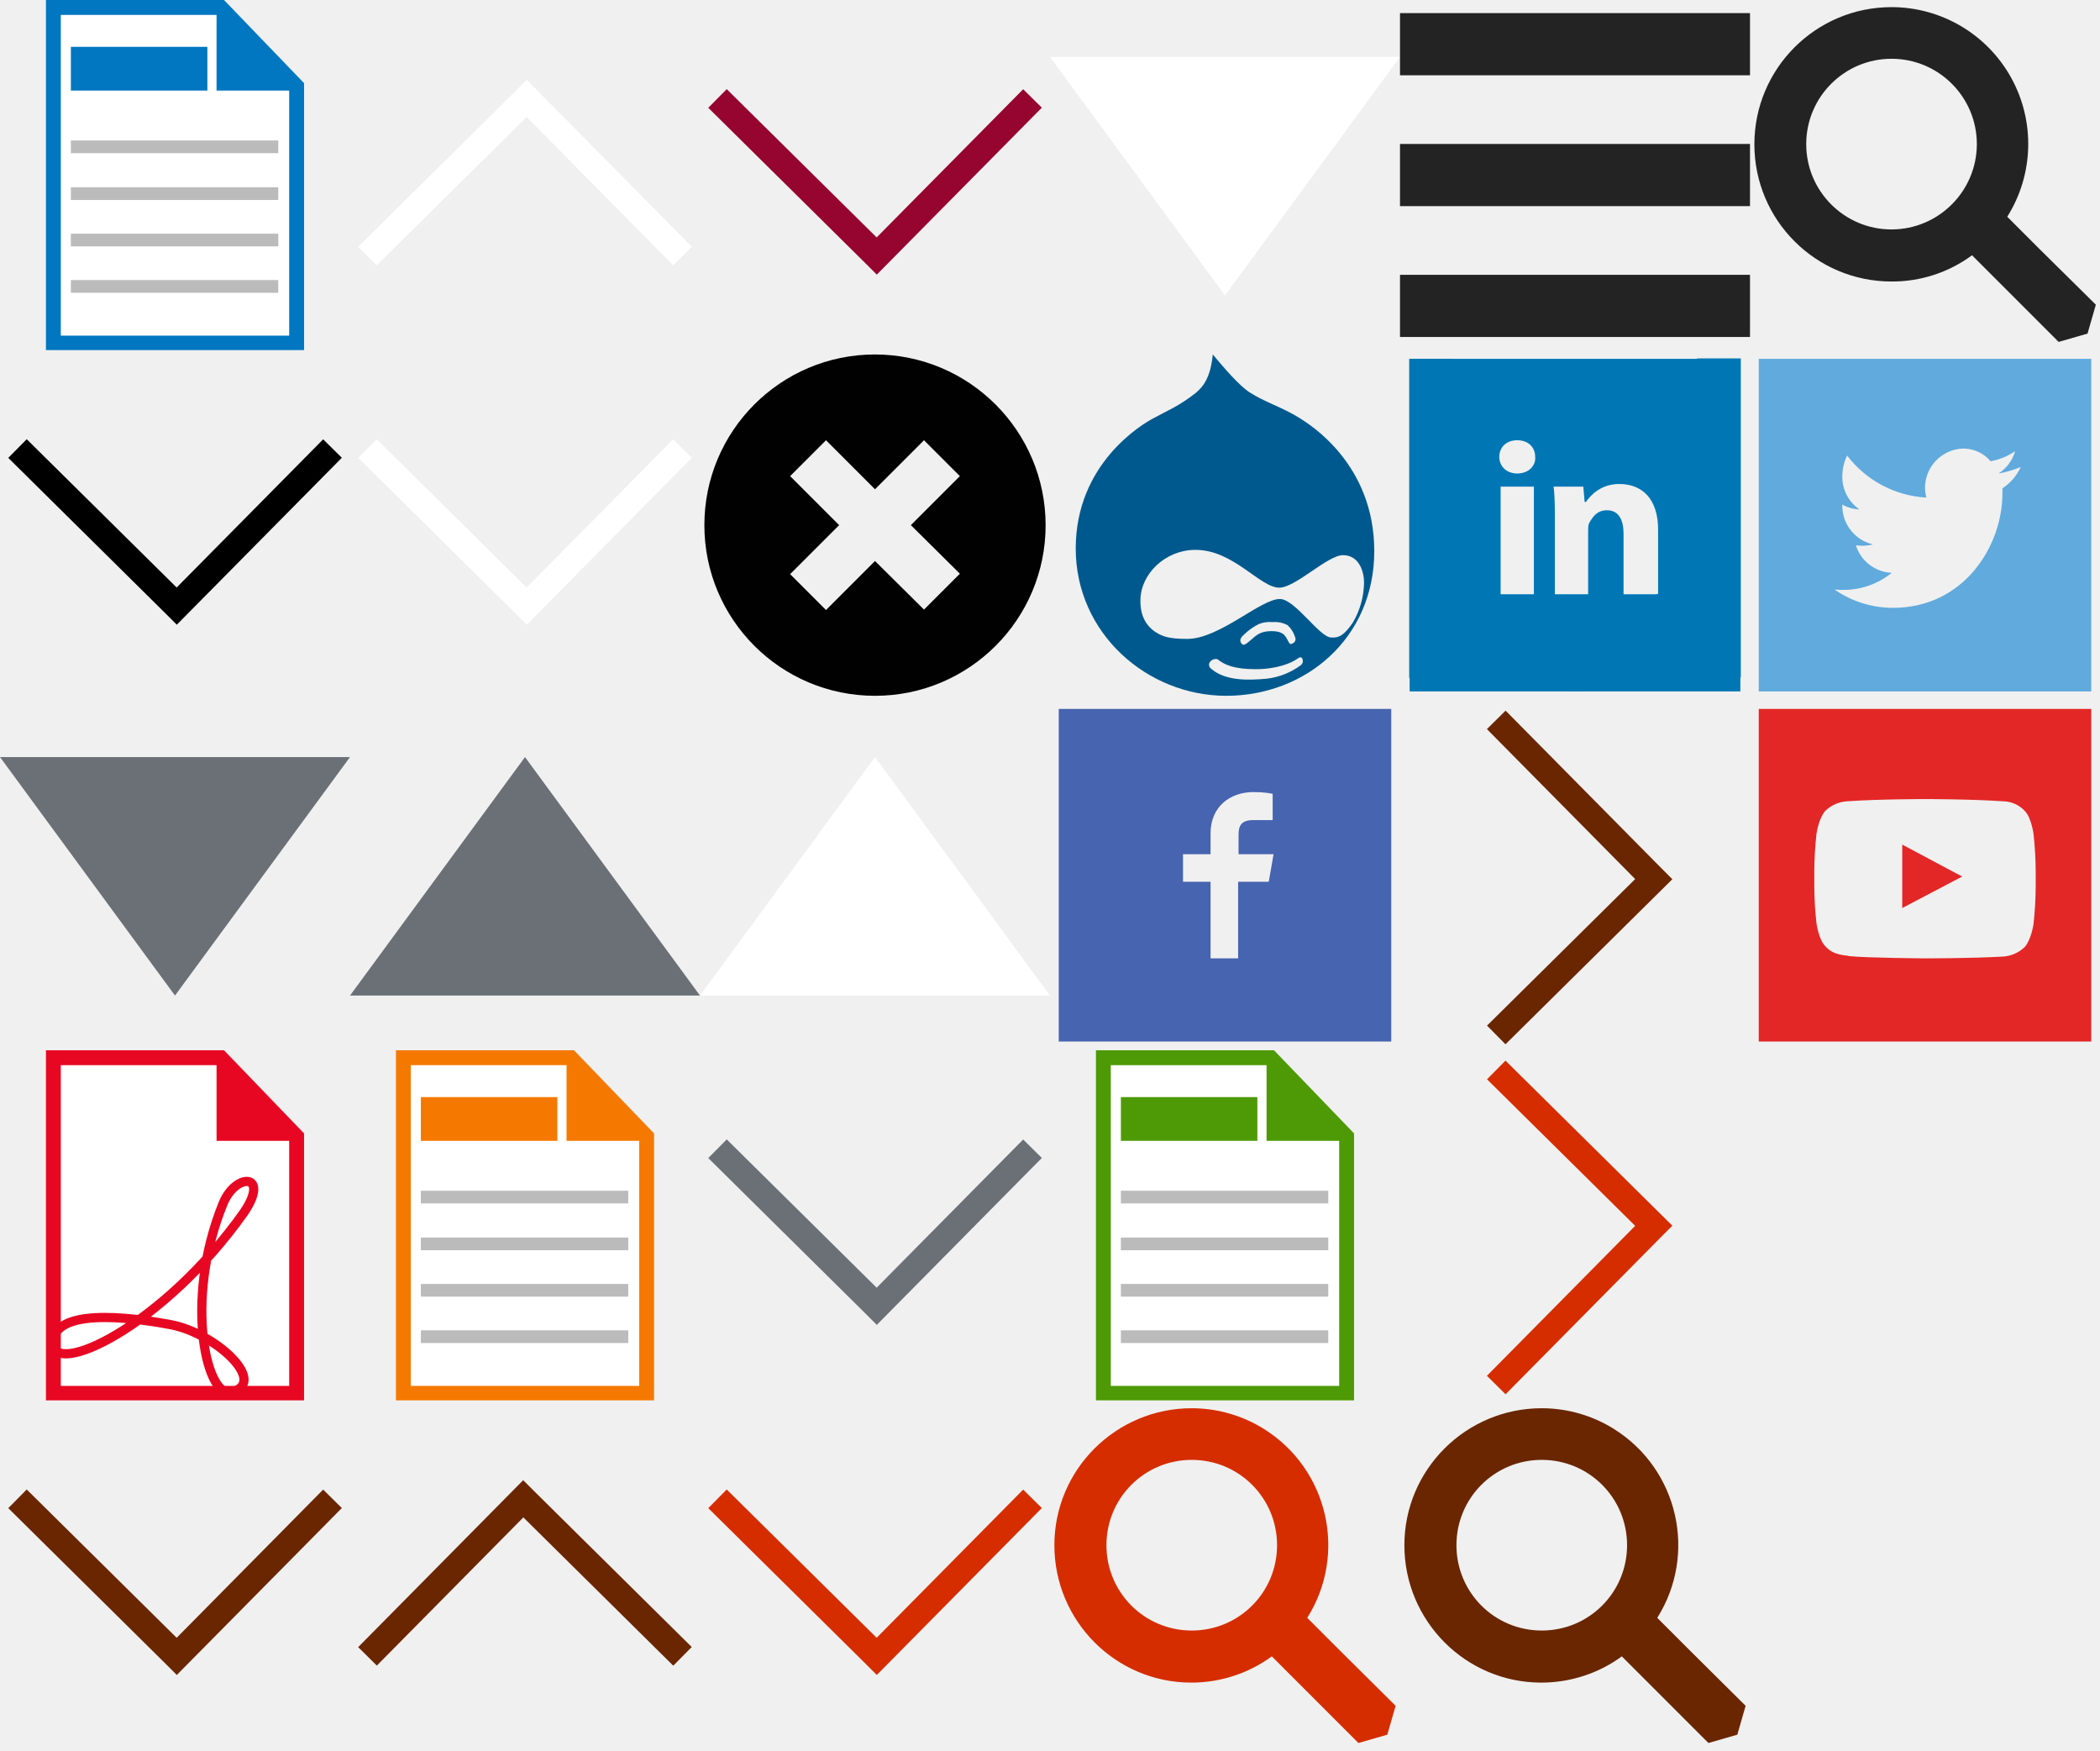
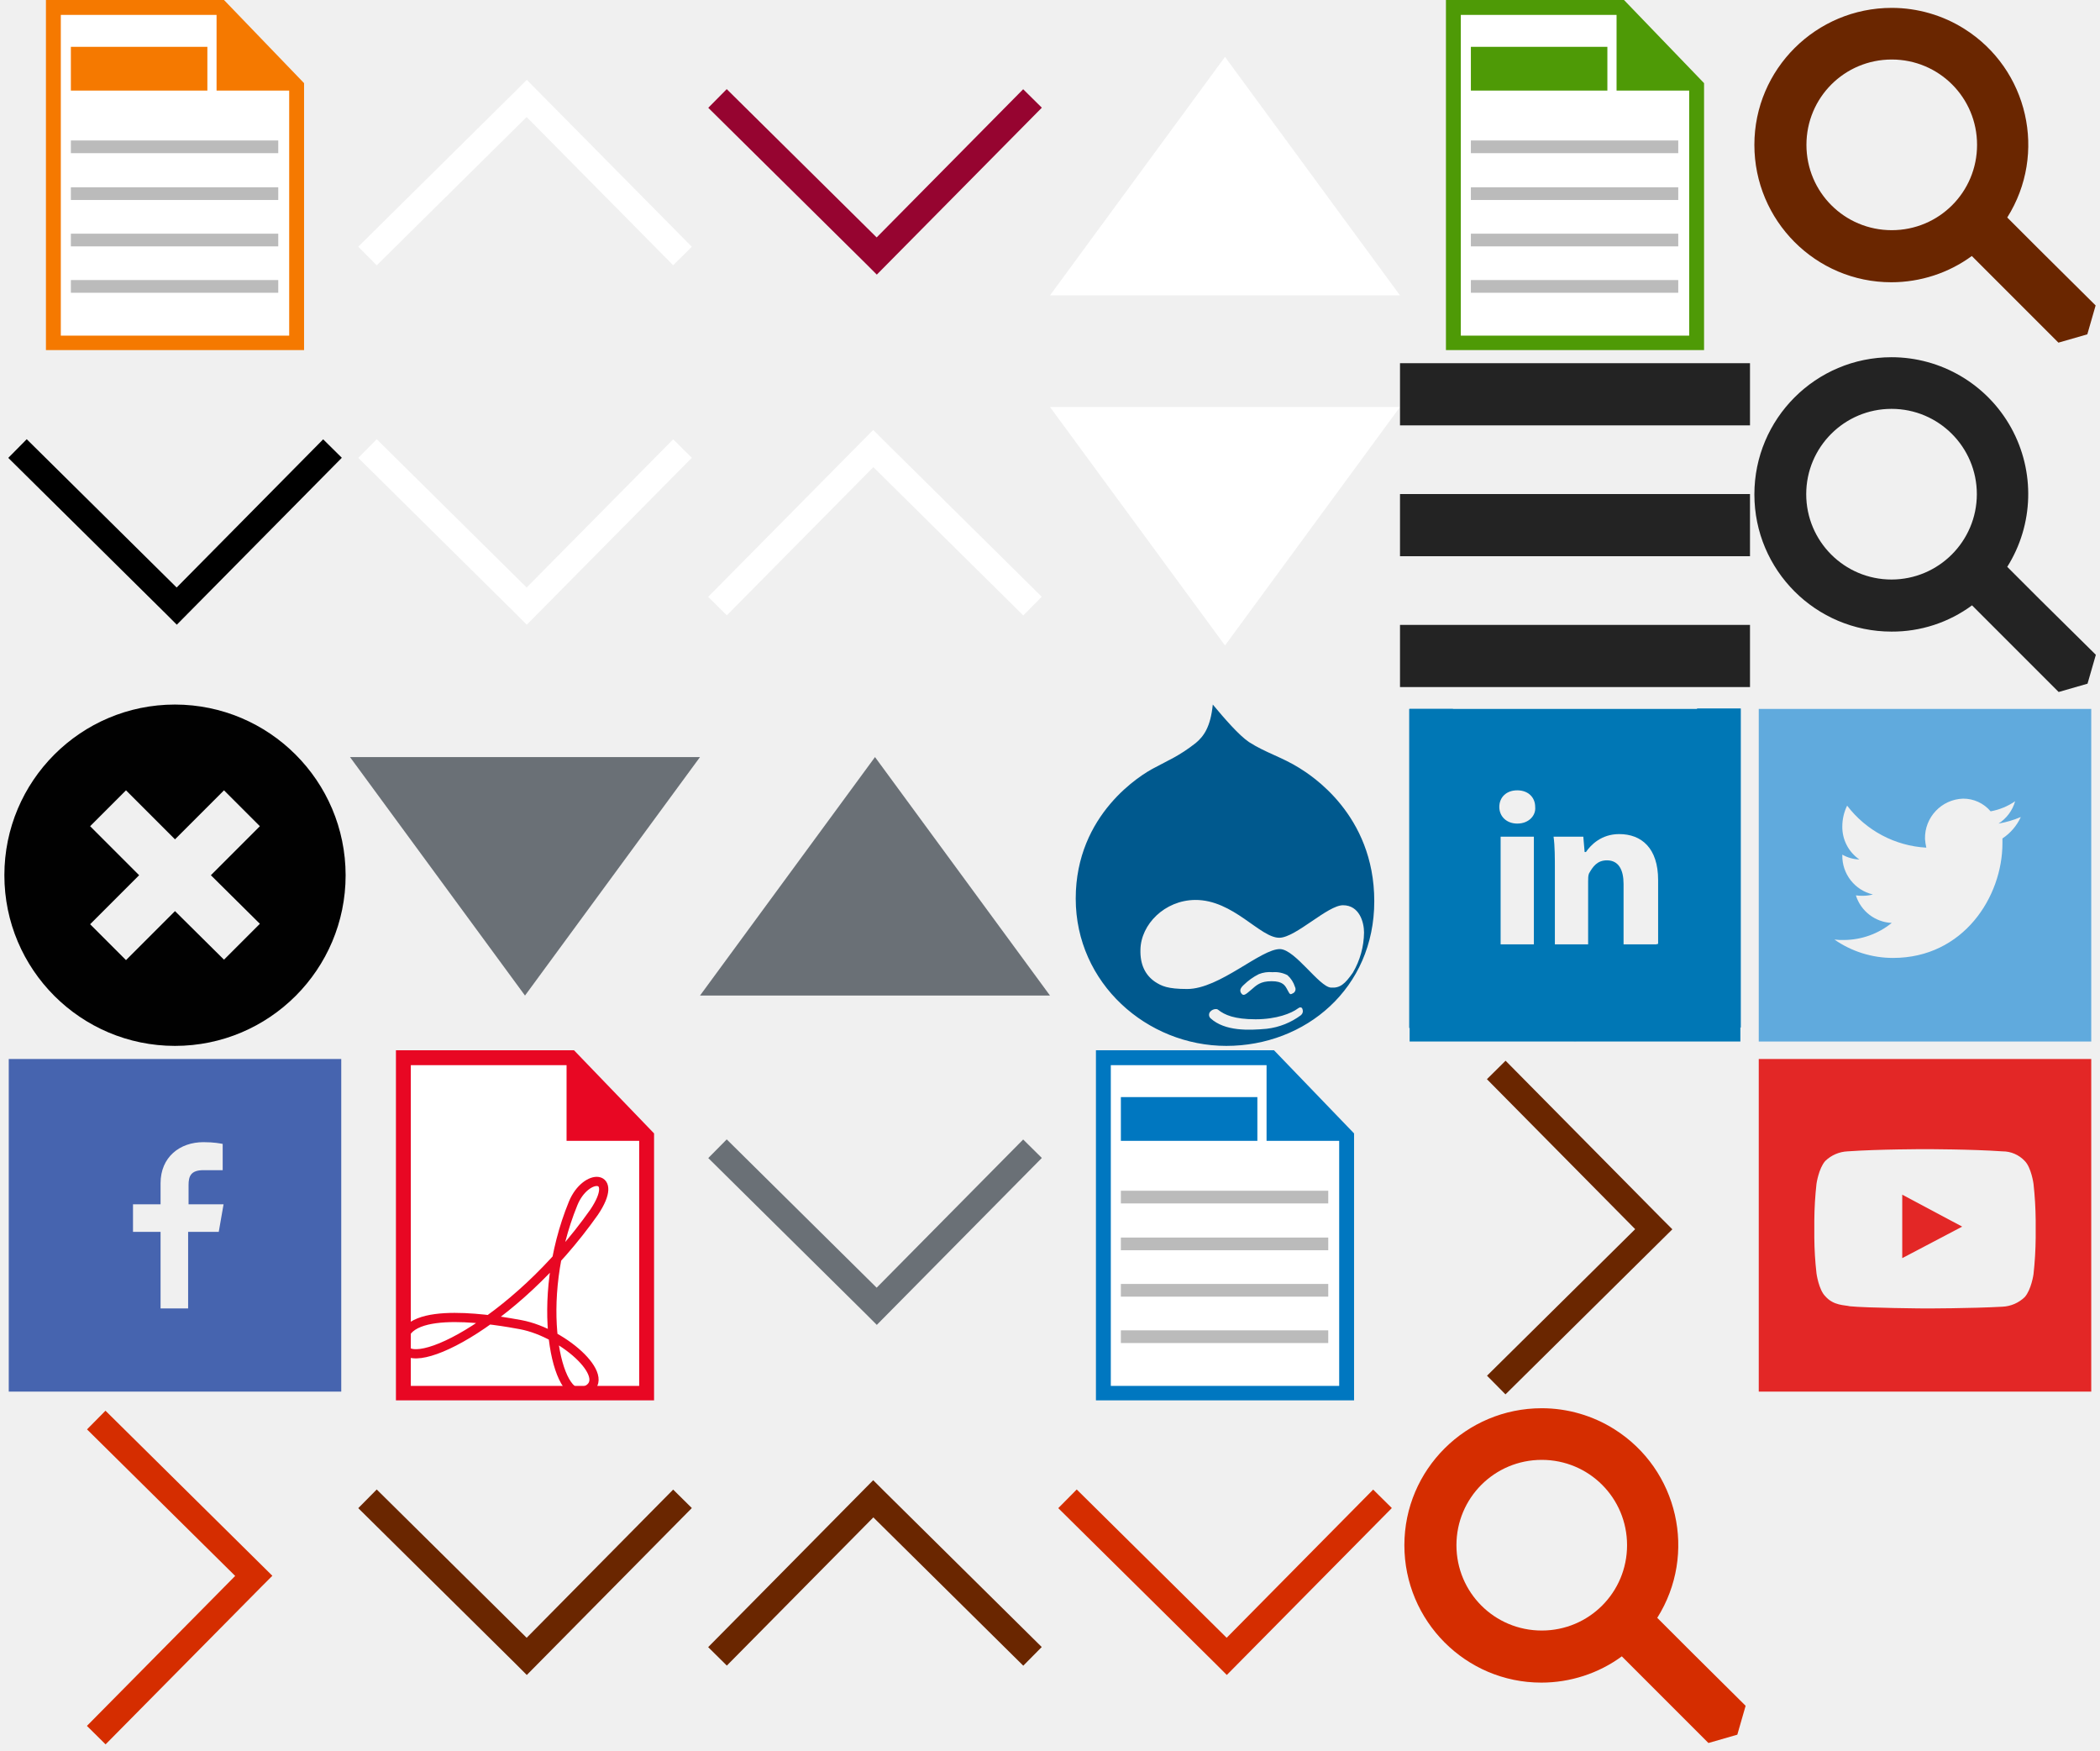
<svg xmlns="http://www.w3.org/2000/svg" width="480" height="400" viewBox="0 0 480 400">
  <svg id="accordion-open" viewBox="0 0 80 80" width="80" height="80" x="80">
    <style>.aast0{fill:none;stroke:#fff;stroke-width:6;stroke-miterlimit:10}</style>
    <path class="aast0" d="M4 58.5l36-35.6.4-.4 35.6 36" />
  </svg>
  <svg id="accordion-shut" viewBox="0 0 80 80" width="80" height="80" x="160" y="240">
    <style>.abst0{fill:none;stroke:#6a7076;stroke-width:6;stroke-miterlimit:10}</style>
    <path class="abst0" d="M76 22.5l-35.6 36-.4-.4L4 22.5" />
  </svg>
  <svg id="accordion-shut-black" viewBox="0 0 80 80" width="80" height="80" y="80">
    <style>.acst0{fill:none;stroke:#000;stroke-width:6;stroke-miterlimit:10}</style>
    <path class="acst0" d="M76 22.5l-35.6 36-.4-.4L4 22.5" />
  </svg>
  <svg id="accordion-shut-hover" viewBox="0 0 80 80" width="80" height="80" x="80" y="80">
    <style>.adst0{fill:none;stroke:#fff;stroke-width:6;stroke-miterlimit:10}</style>
    <path class="adst0" d="M76 22.5l-35.6 36-.4-.4L4 22.5" />
  </svg>
  <svg id="accordion-shut-red" viewBox="0 0 80 80" width="80" height="80" x="160">
    <style>.aest0{fill:none;stroke:#960430;stroke-width:6;stroke-miterlimit:10}</style>
    <path class="aest0" d="M76 22.5l-35.6 36-.4-.4L4 22.5" />
  </svg>
-   <svg id="close-circle-punchout" data-name="Layer 1" viewBox="0 0 80 80" width="80" height="80" x="160" y="80">
+   <svg viewBox="0 0 80 80" width="80" height="80" id="back-to-top-arrow" x="160" y="80">
    <defs>
-       <style>.afcls-1{fill:#010101}</style>
+       <style>.afa{fill:none;stroke:#fff;stroke-miterlimit:10;stroke-width:6px}</style>
    </defs>
-     <path class="afcls-1" d="M40 1a39 39 0 1 0 39 39A39.05 39.05 0 0 0 40 1zm19.4 50.1l-8.2 8.2L40 48.2 28.8 59.4l-8.2-8.2L31.8 40 20.6 28.8l8.2-8.2L40 31.8l11.2-11.2 8.2 8.2L48.2 40z" />
+     <path class="afa" d="M4 58.5l35.6-36 .4.4 36 35.6" />
  </svg>
-   <svg id="drop-arrow" data-name="Layer 1" viewBox="0 0 80 80" width="80" height="80" y="160">
+   <svg id="close-circle-punchout" data-name="Layer 1" viewBox="0 0 80 80" width="80" height="80" y="160">
    <defs>
-       <style>.agcls-1{fill:#6a7076}</style>
+       <style>.agcls-1{fill:#010101}</style>
    </defs>
-     <path class="agcls-1" d="M0 13h80L40 67.5 0 13z" />
+     <path class="agcls-1" d="M40 1a39 39 0 1 0 39 39A39.05 39.05 0 0 0 40 1zm19.4 50.1l-8.2 8.2L40 48.2 28.8 59.4l-8.2-8.2L31.8 40 20.6 28.8l8.2-8.2L40 31.8l11.2-11.2 8.2 8.2L48.2 40z" />
  </svg>
-   <svg id="drop-arrow-active" data-name="Layer 1" viewBox="0 0 80 80" width="80" height="80" x="80" y="160">
+   <svg id="drop-arrow" data-name="Layer 1" viewBox="0 0 80 80" width="80" height="80" x="80" y="160">
    <defs>
      <style>.ahcls-1{fill:#6a7076}</style>
    </defs>
-     <path class="ahcls-1" d="M80 67.5H0L40 13l40 54.5z" />
+     <path class="ahcls-1" d="M0 13h80L40 67.5 0 13z" />
  </svg>
-   <svg id="drop-arrow-active-white" data-name="Layer 1" viewBox="0 0 80 80" width="80" height="80" x="160" y="160">
+   <svg id="drop-arrow-active" data-name="Layer 1" viewBox="0 0 80 80" width="80" height="80" x="160" y="160">
    <defs>
-       <style>.aicls-1{fill:#fff}</style>
+       <style>.aicls-1{fill:#6a7076}</style>
    </defs>
    <path class="aicls-1" d="M80 67.5H0L40 13l40 54.5z" />
  </svg>
-   <svg id="drop-arrow-white" data-name="Layer 1" viewBox="0 0 80 80" width="80" height="80" x="240">
+   <svg id="drop-arrow-active-white" data-name="Layer 1" viewBox="0 0 80 80" width="80" height="80" x="240">
    <defs>
      <style>.ajcls-1{fill:#fff}</style>
    </defs>
-     <path class="ajcls-1" d="M0 13h80L40 67.5 0 13z" />
+     <path class="ajcls-1" d="M80 67.5H0L40 13l40 54.5z" />
  </svg>
-   <svg id="drupal" data-name="Layer 1" viewBox="0 0 80 80" width="80" height="80" x="240" y="80">
+   <svg id="drop-arrow-white" data-name="Layer 1" viewBox="0 0 80 80" width="80" height="80" x="240" y="80">
    <defs>
-       <style>.akcls-1{fill:#00598e}</style>
+       <style>.akcls-1{fill:#fff}</style>
    </defs>
-     <path class="akcls-1" d="M57 15.5C53 13 49.25 12 45.48 9.57 43.16 8 39.92 4.24 37.21 1c-.52 5.19-2.1 7.29-3.91 8.8-3.83 3-6.23 3.91-9.54 5.71C21 16.93 5.88 25.95 5.88 45.34S22.2 79 40.3 79s33.82-13.15 33.82-33.06S59.39 17 57 15.5zm.43 56.43a16.21 16.21 0 0 1-7.9 3.16c-4.07.37-9.54.6-12.84-2.4a1.09 1.09 0 0 1 0-1.58 1.77 1.77 0 0 1 1.12-.52c.44 0 .38 0 .61.15 1.5 1.2 3.76 2.18 8.57 2.18s8.19-1.36 9.69-2.48c.68-.52 1-.08 1.05.22a1.17 1.17 0 0 1-.32 1.27zm-13.17-6.84a13.72 13.72 0 0 1 3.46-2.48 6.66 6.66 0 0 1 3.16-.45 6.25 6.25 0 0 1 3.39.68 5.93 5.93 0 0 1 1.73 2.7 1.06 1.06 0 0 1-.6 1.5c-.52.3-.6.15-1.12-.82s-1-2-3.61-2-3.46.9-4.73 2-1.72 1.42-2.18.82-.32-1.2.5-1.95zm19.94.59c-2.71-.22-8.12-8.64-11.57-8.8C48.27 56.74 38.8 66 31.36 66c-4.51 0-5.86-.68-7.36-1.65-2.28-1.57-3.41-4-3.33-7.28.08-5.86 5.56-11.34 12.47-11.42 8.8-.08 14.88 8.72 19.32 8.64 3.76-.08 11-7.43 14.51-7.43 3.76 0 4.81 3.91 4.81 6.23a18.5 18.5 0 0 1-2.55 9.17c-1.81 2.6-2.93 3.57-5.03 3.42z" />
+     <path class="akcls-1" d="M0 13h80L40 67.5 0 13z" />
  </svg>
-   <svg id="facebook" viewBox="0 0 80 80" width="80" height="80" x="240" y="160">
-     <style>.alst0{fill:#4664af}</style>
-     <path class="alst0" d="M2 2v76h76V2H2zm48 39.5h-7V59h-6.3V41.5h-6.3v-6.3h6.3v-4.8c0-6 4.4-9.4 9.8-9.4 2.5 0 3.8.3 4.4.4v6h-4.4c-2.9 0-3.4 1.4-3.4 3.4v4.4h8L50 41.5z" />
+   <svg id="drupal" data-name="Layer 1" viewBox="0 0 80 80" width="80" height="80" x="240" y="160">
+     <defs>
+       <style>.alcls-1{fill:#00598e}</style>
+     </defs>
+     <path class="alcls-1" d="M57 15.5C53 13 49.25 12 45.48 9.57 43.16 8 39.92 4.24 37.21 1c-.52 5.19-2.1 7.29-3.91 8.8-3.83 3-6.23 3.91-9.54 5.71C21 16.93 5.88 25.95 5.88 45.34S22.2 79 40.3 79s33.82-13.15 33.82-33.06S59.39 17 57 15.5zm.43 56.43a16.21 16.21 0 0 1-7.9 3.16c-4.07.37-9.54.6-12.84-2.4a1.09 1.09 0 0 1 0-1.58 1.77 1.77 0 0 1 1.12-.52c.44 0 .38 0 .61.15 1.5 1.2 3.76 2.18 8.57 2.18s8.19-1.36 9.69-2.48c.68-.52 1-.08 1.05.22a1.17 1.17 0 0 1-.32 1.27zm-13.17-6.84a13.72 13.72 0 0 1 3.46-2.48 6.66 6.66 0 0 1 3.16-.45 6.25 6.25 0 0 1 3.39.68 5.93 5.93 0 0 1 1.73 2.7 1.06 1.06 0 0 1-.6 1.5c-.52.3-.6.15-1.12-.82s-1-2-3.61-2-3.46.9-4.73 2-1.72 1.42-2.18.82-.32-1.2.5-1.95zm19.94.59c-2.71-.22-8.12-8.64-11.57-8.8C48.27 56.74 38.8 66 31.36 66c-4.51 0-5.86-.68-7.36-1.65-2.28-1.57-3.41-4-3.33-7.28.08-5.86 5.56-11.34 12.47-11.42 8.8-.08 14.88 8.72 19.32 8.64 3.76-.08 11-7.43 14.51-7.43 3.76 0 4.81 3.91 4.81 6.23a18.5 18.5 0 0 1-2.55 9.17c-1.81 2.6-2.93 3.57-5.03 3.42z" />
  </svg>
-   <svg id="file-pdf" viewBox="0 0 80 80" width="80" height="80" y="240">
-     <style>.amst0{fill:#fff}.amst1{fill:#e80723}.amst2{fill:none;stroke:#e80723;stroke-width:2.105}</style>
-     <path class="amst0" d="M12.2 78.3V1.7h38.3l17.3 18v58.6z" />
-     <path class="amst1" d="M49.7 3.4l16.4 17v56.3H13.9V3.4h35.8M51.2 0H10.5v80h59V19L51.2 0z" />
-     <path class="amst1" d="M69.3 20.7H49.5V.8" />
-     <path id="ampath4539" class="amst2" d="M12.1 66.7c-.4 8.4 25.2-3.5 43.7-29.7 6-8.9-1.9-9.1-4.8-2-9.2 22.5-3.6 45.7 2.3 43C61 75.6 49.2 64.6 39 62.7c-4.9-.9-26.4-4.8-26.9 4z" />
+   <svg id="facebook" viewBox="0 0 80 80" width="80" height="80" y="240">
+     <style>.amst0{fill:#4664af}</style>
+     <path class="amst0" d="M2 2v76h76V2H2zm48 39.5h-7V59h-6.3V41.5h-6.3v-6.3h6.3v-4.8c0-6 4.4-9.4 9.8-9.4 2.5 0 3.8.3 4.4.4v6h-4.4c-2.9 0-3.4 1.4-3.4 3.4v4.4h8L50 41.5z" />
  </svg>
-   <svg id="file-ppt" viewBox="0 0 80 80" width="80" height="80" x="80" y="240">
-     <style>.anst0{fill:#fff}.anst1{fill:#f57900}.anst2{fill:#bbb}</style>
+   <svg id="file-pdf" viewBox="0 0 80 80" width="80" height="80" x="80" y="240">
+     <style>.anst0{fill:#fff}.anst1{fill:#e80723}.anst2{fill:none;stroke:#e80723;stroke-width:2.105}</style>
    <path class="anst0" d="M12.2 78.3V1.7h38.3l17.3 18v58.6z" />
    <path class="anst1" d="M49.7 3.4l16.4 17v56.3H13.9V3.4h35.8M51.2 0H10.5v80h59V19L51.2 0z" />
-     <path class="anst1" d="M69.3 20.7H49.5V.8M16.2 10.7h31.2v10H16.2z" />
-     <path class="anst2" d="M16.2 32.1h47.4V35H16.2zM16.2 42.8h47.4v2.9H16.2zM16.2 53.4h47.4v2.9H16.2zM16.2 64h47.4v2.9H16.2z" />
+     <path class="anst1" d="M69.3 20.7H49.5V.8" />
+     <path id="anpath4539" class="anst2" d="M12.1 66.7c-.4 8.4 25.2-3.5 43.7-29.7 6-8.9-1.9-9.1-4.8-2-9.2 22.5-3.6 45.7 2.3 43C61 75.6 49.2 64.6 39 62.7c-4.9-.9-26.4-4.8-26.9 4z" />
  </svg>
-   <svg id="file-word" viewBox="0 0 80 80" width="80" height="80">
-     <style>.aost0{fill:#fff}.aost1{fill:#0077c0}.aost2{fill:#bbb}</style>
+   <svg id="file-ppt" viewBox="0 0 80 80" width="80" height="80">
+     <style>.aost0{fill:#fff}.aost1{fill:#f57900}.aost2{fill:#bbb}</style>
    <path class="aost0" d="M12.2 78.3V1.7h38.3l17.3 18v58.6z" />
    <path class="aost1" d="M49.7 3.4l16.4 17v56.3H13.9V3.4h35.8M51.2 0H10.5v80h59V19L51.2 0z" />
    <path class="aost1" d="M69.3 20.7H49.5V.8M16.2 10.7h31.2v10H16.2z" />
    <path class="aost2" d="M16.2 32.1h47.4V35H16.2zM16.2 42.8h47.4v2.9H16.2zM16.2 53.4h47.4v2.9H16.2zM16.2 64h47.4v2.9H16.2z" />
  </svg>
-   <svg id="file-xls" viewBox="0 0 80 80" width="80" height="80" x="240" y="240">
-     <style>.apst0{fill:#fff}.apst1{fill:#4e9a06}.apst2{fill:#bbb}</style>
+   <svg id="file-word" viewBox="0 0 80 80" width="80" height="80" x="240" y="240">
+     <style>.apst0{fill:#fff}.apst1{fill:#0077c0}.apst2{fill:#bbb}</style>
    <path class="apst0" d="M12.2 78.3V1.7h38.3l17.3 18v58.6z" />
    <path class="apst1" d="M49.7 3.4l16.4 17v56.3H13.9V3.4h35.8M51.2 0H10.5v80h59V19L51.2 0z" />
    <path class="apst1" d="M69.3 20.7H49.5V.8M16.2 10.7h31.2v10H16.2z" />
    <path class="apst2" d="M16.2 32.1h47.4V35H16.2zM16.2 42.8h47.4v2.9H16.2zM16.2 53.4h47.4v2.9H16.2zM16.2 64h47.4v2.9H16.2z" />
  </svg>
-   <svg id="hamburger" data-name="Layer 1" viewBox="0 0 80 80" width="80" height="80" x="320">
+   <svg id="file-xls" viewBox="0 0 80 80" width="80" height="80" x="320">
+     <style>.aqst0{fill:#fff}.aqst1{fill:#4e9a06}.aqst2{fill:#bbb}</style>
+     <path class="aqst0" d="M12.2 78.3V1.7h38.3l17.3 18v58.6z" />
+     <path class="aqst1" d="M49.7 3.4l16.4 17v56.3H13.9V3.4h35.8M51.2 0H10.5v80h59V19L51.2 0z" />
+     <path class="aqst1" d="M69.3 20.7H49.5V.8M16.2 10.7h31.2v10H16.2z" />
+     <path class="aqst2" d="M16.2 32.1h47.4V35H16.2zM16.2 42.8h47.4v2.9H16.2zM16.2 53.4h47.4v2.9H16.2zM16.2 64h47.4v2.9H16.2z" />
+   </svg>
+   <svg id="hamburger" data-name="Layer 1" viewBox="0 0 80 80" width="80" height="80" x="320" y="80">
    <defs>
-       <style>.aqcls-1{fill:#232323}</style>
+       <style>.arcls-1{fill:#232323}</style>
    </defs>
-     <path class="aqcls-1" d="M0 3h80v14.2H0zM0 62.8h80V77H0zM0 32.9h80v14.2H0z" />
+     <path class="arcls-1" d="M0 3h80v14.2H0zM0 62.8h80V77H0zM0 32.9h80v14.2H0z" />
  </svg>
-   <svg id="linkedin" viewBox="0 0 80 80" width="80" height="80" x="320" y="80">
-     <style>.arst0{fill:#0077b5}</style>
-     <path class="arst0" d="M40 2.3c-20.8 0-37.8 17-37.8 37.8s17 37.8 37.8 37.8 37.8-17 37.8-37.8S60.8 2.3 40 2.3zm-9.2 53.5H23V31.2h7.6v24.6h.2zm-4-27.6c-2.4 0-4.1-1.6-4.1-3.8s1.6-3.8 4.1-3.8 4.1 1.6 4.1 3.8c.2 1.9-1.4 3.8-4.1 3.8zm31.9 27.6h-7.6V42c0-3.2-1.1-5.4-3.8-5.4-2.2 0-3.2 1.4-4.1 3-.2.5-.2 1.1-.2 1.9v14.3h-7.6V39c0-3 0-5.7-.3-7.8h6.8l.3 3.5h.3c1.1-1.6 3.5-4.1 7.6-4.1 5.1 0 8.9 3.2 8.9 10.5v14.6h-.3z" />
-     <path class="arst0" d="M2.2 2h75.6v14.3H2.2zM2.2 57.7h75.6V78H2.2z" />
-     <path class="arst0" d="M67.9 1.9h10v72.9h-10zM2.1 2h10v72.9h-10z" />
+   <svg id="linkedin" viewBox="0 0 80 80" width="80" height="80" x="320" y="160">
+     <style>.asst0{fill:#0077b5}</style>
+     <path class="asst0" d="M40 2.3c-20.8 0-37.8 17-37.8 37.8s17 37.8 37.8 37.8 37.8-17 37.8-37.8S60.8 2.3 40 2.3zm-9.2 53.5H23V31.2h7.6v24.6h.2zm-4-27.6c-2.4 0-4.1-1.6-4.1-3.8s1.6-3.8 4.1-3.8 4.1 1.6 4.1 3.8c.2 1.9-1.4 3.8-4.1 3.8zm31.9 27.6h-7.6V42c0-3.2-1.1-5.4-3.8-5.4-2.2 0-3.2 1.4-4.1 3-.2.5-.2 1.1-.2 1.9v14.3h-7.6V39c0-3 0-5.7-.3-7.8h6.8l.3 3.5h.3c1.1-1.6 3.5-4.1 7.6-4.1 5.1 0 8.9 3.2 8.9 10.5v14.6h-.3z" />
+     <path class="asst0" d="M2.2 2h75.6v14.3H2.2zM2.2 57.7h75.6V78H2.2z" />
+     <path class="asst0" d="M67.9 1.9h10v72.9h-10zM2.1 2h10v72.9h-10z" />
  </svg>
-   <svg id="menu-desk-item-active" viewBox="0 0 80 80" width="80" height="80" x="320" y="160">
-     <style>.asst0{fill:none;stroke:#6a2600;stroke-width:6;stroke-miterlimit:10}</style>
-     <path class="asst0" d="M22 4.5l35.6 36 .4.4-36 35.6" />
+   <svg id="menu-desk-item-active" viewBox="0 0 80 80" width="80" height="80" x="320" y="240">
+     <style>.atst0{fill:none;stroke:#6a2600;stroke-width:6;stroke-miterlimit:10}</style>
+     <path class="atst0" d="M22 4.5l35.6 36 .4.4-36 35.6" />
  </svg>
-   <svg id="menu-desk-item-open" viewBox="0 0 80 80" width="80" height="80" x="320" y="240">
-     <style>.atst0{fill:none;stroke:#d52d00;stroke-width:6;stroke-miterlimit:10}</style>
-     <path class="atst0" d="M22 4.5l36 35.6-.4.4-35.6 36" />
+   <svg id="menu-desk-item-open" viewBox="0 0 80 80" width="80" height="80" y="320">
+     <style>.aust0{fill:none;stroke:#d52d00;stroke-width:6;stroke-miterlimit:10}</style>
+     <path class="aust0" d="M22 4.5l36 35.6-.4.4-35.6 36" />
  </svg>
-   <svg id="menu-item-toggle-active" viewBox="0 0 80 80" width="80" height="80" y="320">
-     <style>.aust0{fill:none;stroke:#6a2600;stroke-width:6;stroke-miterlimit:10}</style>
-     <path class="aust0" d="M76 22.5l-35.6 36-.4-.4L4 22.5" />
+   <svg id="menu-item-toggle-active" viewBox="0 0 80 80" width="80" height="80" x="80" y="320">
+     <style>.avst0{fill:none;stroke:#6a2600;stroke-width:6;stroke-miterlimit:10}</style>
+     <path class="avst0" d="M76 22.5l-35.6 36-.4-.4L4 22.5" />
  </svg>
-   <svg id="menu-item-toggle-close" viewBox="0 0 80 80" width="80" height="80" x="80" y="320">
-     <style>.avst0{fill:none;stroke:#6a2600;stroke-width:6;stroke-miterlimit:10}</style>
-     <path class="avst0" d="M4 58.5l35.6-36 .4.4 36 35.6" />
+   <svg id="menu-item-toggle-close" viewBox="0 0 80 80" width="80" height="80" x="160" y="320">
+     <style>.awst0{fill:none;stroke:#6a2600;stroke-width:6;stroke-miterlimit:10}</style>
+     <path class="awst0" d="M4 58.5l35.6-36 .4.4 36 35.6" />
  </svg>
-   <svg id="menu-item-toggle-open" viewBox="0 0 80 80" width="80" height="80" x="160" y="320">
-     <style>.awst0{fill:none;stroke:#d52d00;stroke-width:6;stroke-miterlimit:10}</style>
-     <path class="awst0" d="M76 22.5l-35.6 36-.4-.4L4 22.5" />
+   <svg id="menu-item-toggle-open" viewBox="0 0 80 80" width="80" height="80" x="240" y="320">
+     <style>.axst0{fill:none;stroke:#d52d00;stroke-width:6;stroke-miterlimit:10}</style>
+     <path class="axst0" d="M76 22.5l-35.6 36-.4-.4L4 22.5" />
  </svg>
-   <svg id="search-submit" viewBox="0 0 80 80" width="80" height="80" x="240" y="320">
-     <style>.axst0{fill:#d52d00}</style>
-     <path class="axst0" d="M32.4 1.8C15.1 1.8 1 15.8 1 33.1s14 31.4 31.3 31.4c6.6 0 13.1-2.1 18.4-6l6.9 6.9 12.9 12.9 6.6-1.9 1.9-6.6-13-12.9-7.2-7.2C68 35.1 63.6 15.8 49 6.6c-4.9-3.1-10.7-4.8-16.6-4.8zm0 50.8c-10.8 0-19.5-8.7-19.5-19.5s8.7-19.5 19.5-19.5 19.5 8.7 19.5 19.5-8.7 19.5-19.5 19.5z" />
-   </svg>
-   <svg id="search-submit-hover" viewBox="0 0 80 80" width="80" height="80" x="320" y="320">
-     <style>.ayst0{fill:#6a2600}</style>
+   <svg id="search-submit" viewBox="0 0 80 80" width="80" height="80" x="320" y="320">
+     <style>.ayst0{fill:#d52d00}</style>
    <path class="ayst0" d="M32.4 1.8C15.1 1.8 1 15.8 1 33.1s14 31.4 31.3 31.4c6.6 0 13.1-2.1 18.4-6l6.9 6.9 12.9 12.9 6.6-1.9 1.9-6.6-13-12.9-7.2-7.2C68 35.1 63.6 15.8 49 6.6c-4.9-3.1-10.7-4.8-16.6-4.8zm0 50.8c-10.8 0-19.5-8.7-19.5-19.5s8.7-19.5 19.5-19.5 19.5 8.7 19.5 19.5-8.7 19.5-19.5 19.5z" />
  </svg>
-   <svg id="search-toggle" data-name="Layer 1" viewBox="0 0 80 80" width="80" height="80" x="400">
+   <svg id="search-submit-hover" viewBox="0 0 80 80" width="80" height="80" x="400">
+     <style>.azst0{fill:#6a2600}</style>
+     <path class="azst0" d="M32.4 1.8C15.1 1.8 1 15.8 1 33.1s14 31.4 31.3 31.4c6.6 0 13.1-2.1 18.4-6l6.9 6.9 12.9 12.9 6.6-1.9 1.9-6.6-13-12.9-7.2-7.2C68 35.1 63.6 15.8 49 6.6c-4.9-3.1-10.7-4.8-16.6-4.8zm0 50.8c-10.8 0-19.5-8.7-19.5-19.5s8.7-19.5 19.5-19.5 19.5 8.7 19.5 19.5-8.7 19.5-19.5 19.5z" />
+   </svg>
+   <svg id="search-toggle" data-name="Layer 1" viewBox="0 0 80 80" width="80" height="80" x="400" y="80">
    <defs>
-       <style>.azcls-1{fill:#232323}</style>
+       <style>.bacls-1{fill:#232323}</style>
    </defs>
-     <path class="azcls-1" d="M32.35 1.63a31.35 31.35 0 1 0 0 62.7 30.7 30.7 0 0 0 18.4-6l6.9 6.9 12.9 12.9 6.6-1.9 1.9-6.6L66 56.73l-7.2-7.2a31.26 31.26 0 0 0-26.5-47.9zm0 50.8a19.5 19.5 0 1 1 19.5-19.5 19.53 19.53 0 0 1-19.5 19.5z" />
+     <path class="bacls-1" d="M32.35 1.63a31.35 31.35 0 1 0 0 62.7 30.7 30.7 0 0 0 18.4-6l6.9 6.9 12.9 12.9 6.6-1.9 1.9-6.6L66 56.73l-7.2-7.2a31.26 31.26 0 0 0-26.5-47.9zm0 50.8a19.5 19.5 0 1 1 19.5-19.5 19.53 19.53 0 0 1-19.5 19.5z" />
  </svg>
-   <svg id="twitter" data-name="Layer 1" viewBox="0 0 80 80" width="80" height="80" x="400" y="80">
+   <svg id="twitter" data-name="Layer 1" viewBox="0 0 80 80" width="80" height="80" x="400" y="160">
    <defs>
-       <style>.bacls-1{fill:#60aadd}</style>
+       <style>.bbcls-1{fill:#60aadd}</style>
    </defs>
-     <path class="bacls-1" d="M2 2v76h76V2zm55.7 29.6v1.1c0 12.2-8.9 26.2-25 26.2a23.4 23.4 0 0 1-13.4-4.2 14.79 14.79 0 0 0 2.2.1 17.47 17.47 0 0 0 10.9-3.9 9 9 0 0 1-8.2-6.3 8.6 8.6 0 0 0 1.6.1 9.08 9.08 0 0 0 2.3-.3 9.05 9.05 0 0 1-7-9v-.1a8.43 8.43 0 0 0 3.9 1.1 9 9 0 0 1-3.9-7.6 10.82 10.82 0 0 1 1.1-4.7 24.45 24.45 0 0 0 18.1 9.6 13.8 13.8 0 0 1-.3-2 9 9 0 0 1 8.7-9.2 8.19 8.19 0 0 1 6.3 2.9 14.47 14.47 0 0 0 5.6-2.3 8.94 8.94 0 0 1-3.8 5.1 22.94 22.94 0 0 0 5.1-1.5 11.76 11.76 0 0 1-4.2 4.9z" id="baLayer_5" data-name="Layer 5" />
+     <path class="bbcls-1" d="M2 2v76h76V2zm55.7 29.6v1.1c0 12.2-8.9 26.2-25 26.2a23.4 23.4 0 0 1-13.4-4.2 14.79 14.79 0 0 0 2.2.1 17.47 17.47 0 0 0 10.9-3.9 9 9 0 0 1-8.2-6.3 8.6 8.6 0 0 0 1.6.1 9.08 9.08 0 0 0 2.3-.3 9.05 9.05 0 0 1-7-9v-.1a8.43 8.43 0 0 0 3.9 1.1 9 9 0 0 1-3.9-7.6 10.82 10.82 0 0 1 1.1-4.7 24.45 24.45 0 0 0 18.1 9.6 13.8 13.8 0 0 1-.3-2 9 9 0 0 1 8.7-9.2 8.19 8.19 0 0 1 6.3 2.9 14.47 14.47 0 0 0 5.6-2.3 8.94 8.94 0 0 1-3.8 5.1 22.94 22.94 0 0 0 5.1-1.5 11.76 11.76 0 0 1-4.2 4.9z" id="bbLayer_5" data-name="Layer 5" />
  </svg>
-   <svg id="youtube" data-name="Layer 1" viewBox="0 0 80 80" width="80" height="80" x="400" y="160">
+   <svg id="youtube" data-name="Layer 1" viewBox="0 0 80 80" width="80" height="80" x="400" y="240">
    <defs>
-       <style>.bbcls-1{fill:#e32726}</style>
+       <style>.bccls-1{fill:#e32726}</style>
    </defs>
-     <g id="bbyoutube">
-       <path class="bbcls-1" d="M34.8 33l13.7 7.3-13.7 7.2V33z" />
-       <path class="bbcls-1" d="M2 2v76h76V2zm63.3 40.8a81.44 81.44 0 0 1-.5 8.4s-.5 3.5-2 5.2a7.85 7.85 0 0 1-5.1 2.2C50.6 59 40 59 40 59s-13.2-.1-17.2-.5c-1.1-.3-3.7-.1-5.6-2.3-1.5-1.5-2-5.2-2-5.2a77.63 77.63 0 0 1-.5-8.2v-3.9a81.44 81.44 0 0 1 .5-8.4s.5-3.5 2-5.2a7.85 7.85 0 0 1 5.1-2.2c7.1-.5 17.7-.5 17.7-.5s10.6 0 17.7.5a6.92 6.92 0 0 1 5.1 2.2c1.5 1.5 2 5.2 2 5.2a81.44 81.44 0 0 1 .5 8.4z" />
+     <g id="bcyoutube">
+       <path class="bccls-1" d="M34.8 33l13.7 7.3-13.7 7.2V33z" />
+       <path class="bccls-1" d="M2 2v76h76V2zm63.3 40.8a81.44 81.44 0 0 1-.5 8.4s-.5 3.5-2 5.2a7.85 7.85 0 0 1-5.1 2.2C50.6 59 40 59 40 59s-13.2-.1-17.2-.5c-1.1-.3-3.7-.1-5.6-2.3-1.5-1.5-2-5.2-2-5.2a77.63 77.63 0 0 1-.5-8.2v-3.9a81.44 81.44 0 0 1 .5-8.4s.5-3.5 2-5.2a7.85 7.85 0 0 1 5.1-2.2c7.1-.5 17.7-.5 17.7-.5s10.6 0 17.7.5a6.92 6.92 0 0 1 5.1 2.2c1.5 1.5 2 5.2 2 5.2a81.44 81.44 0 0 1 .5 8.4z" />
    </g>
  </svg>
</svg>
